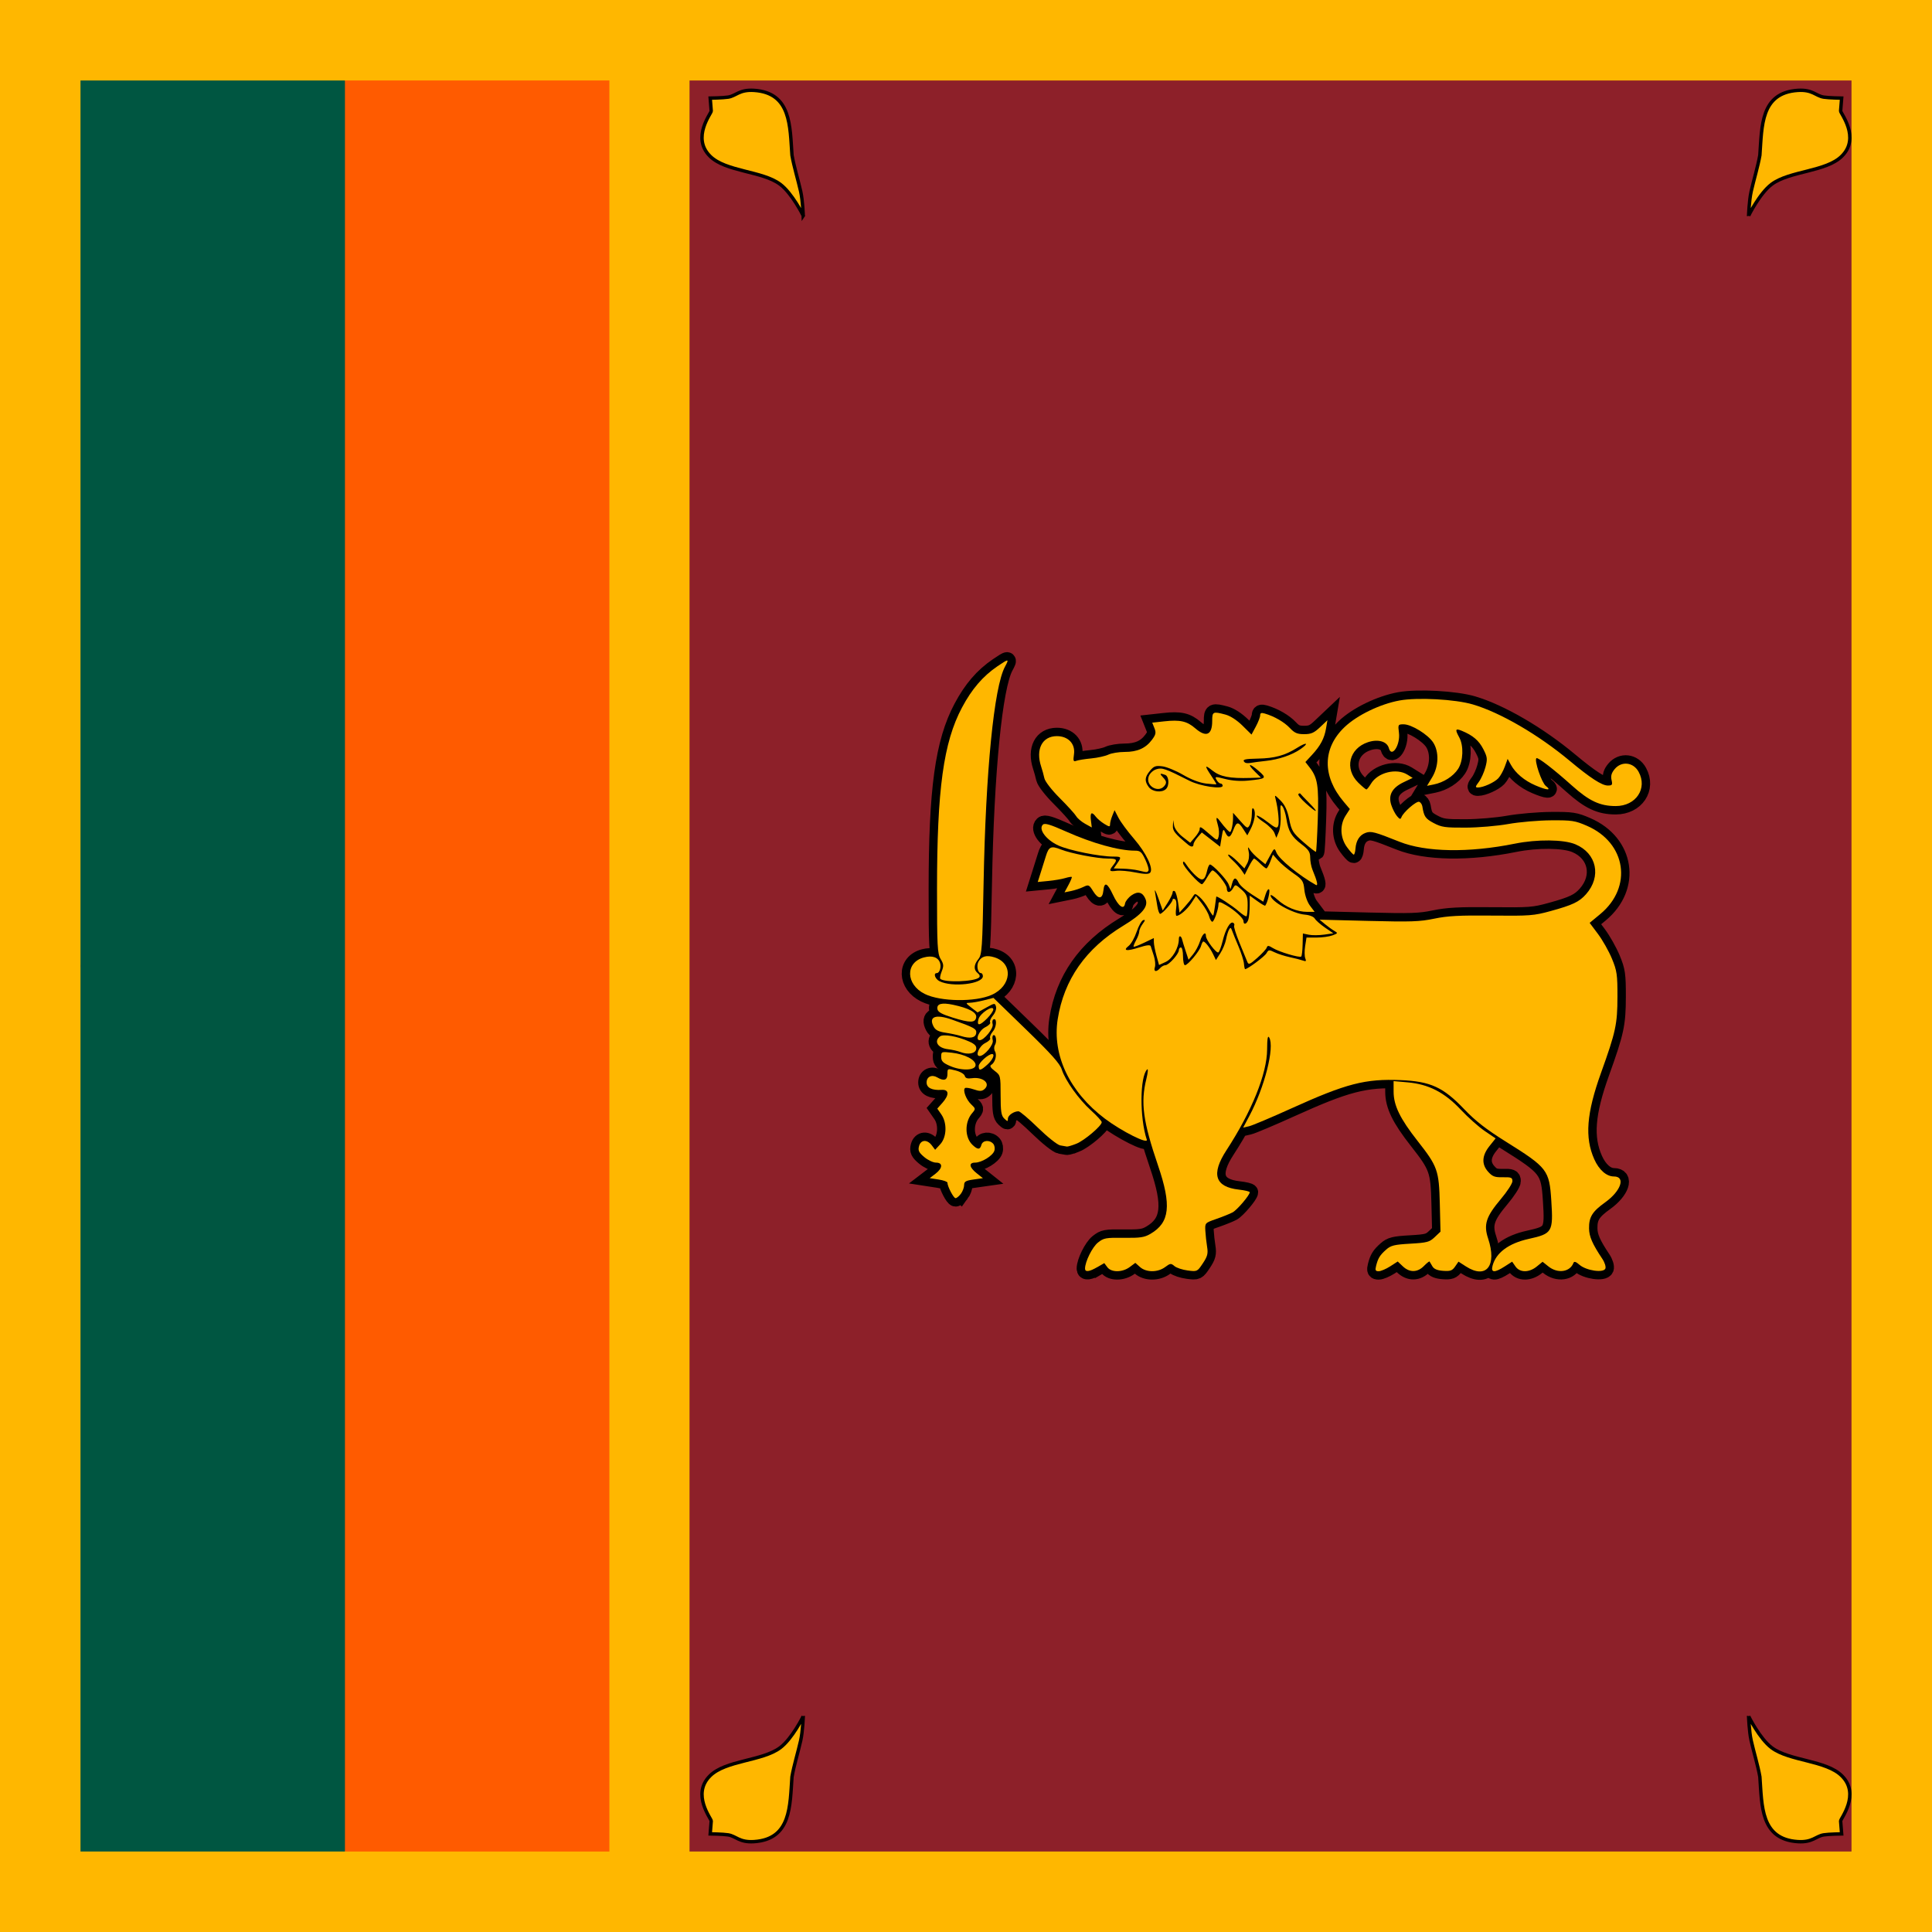
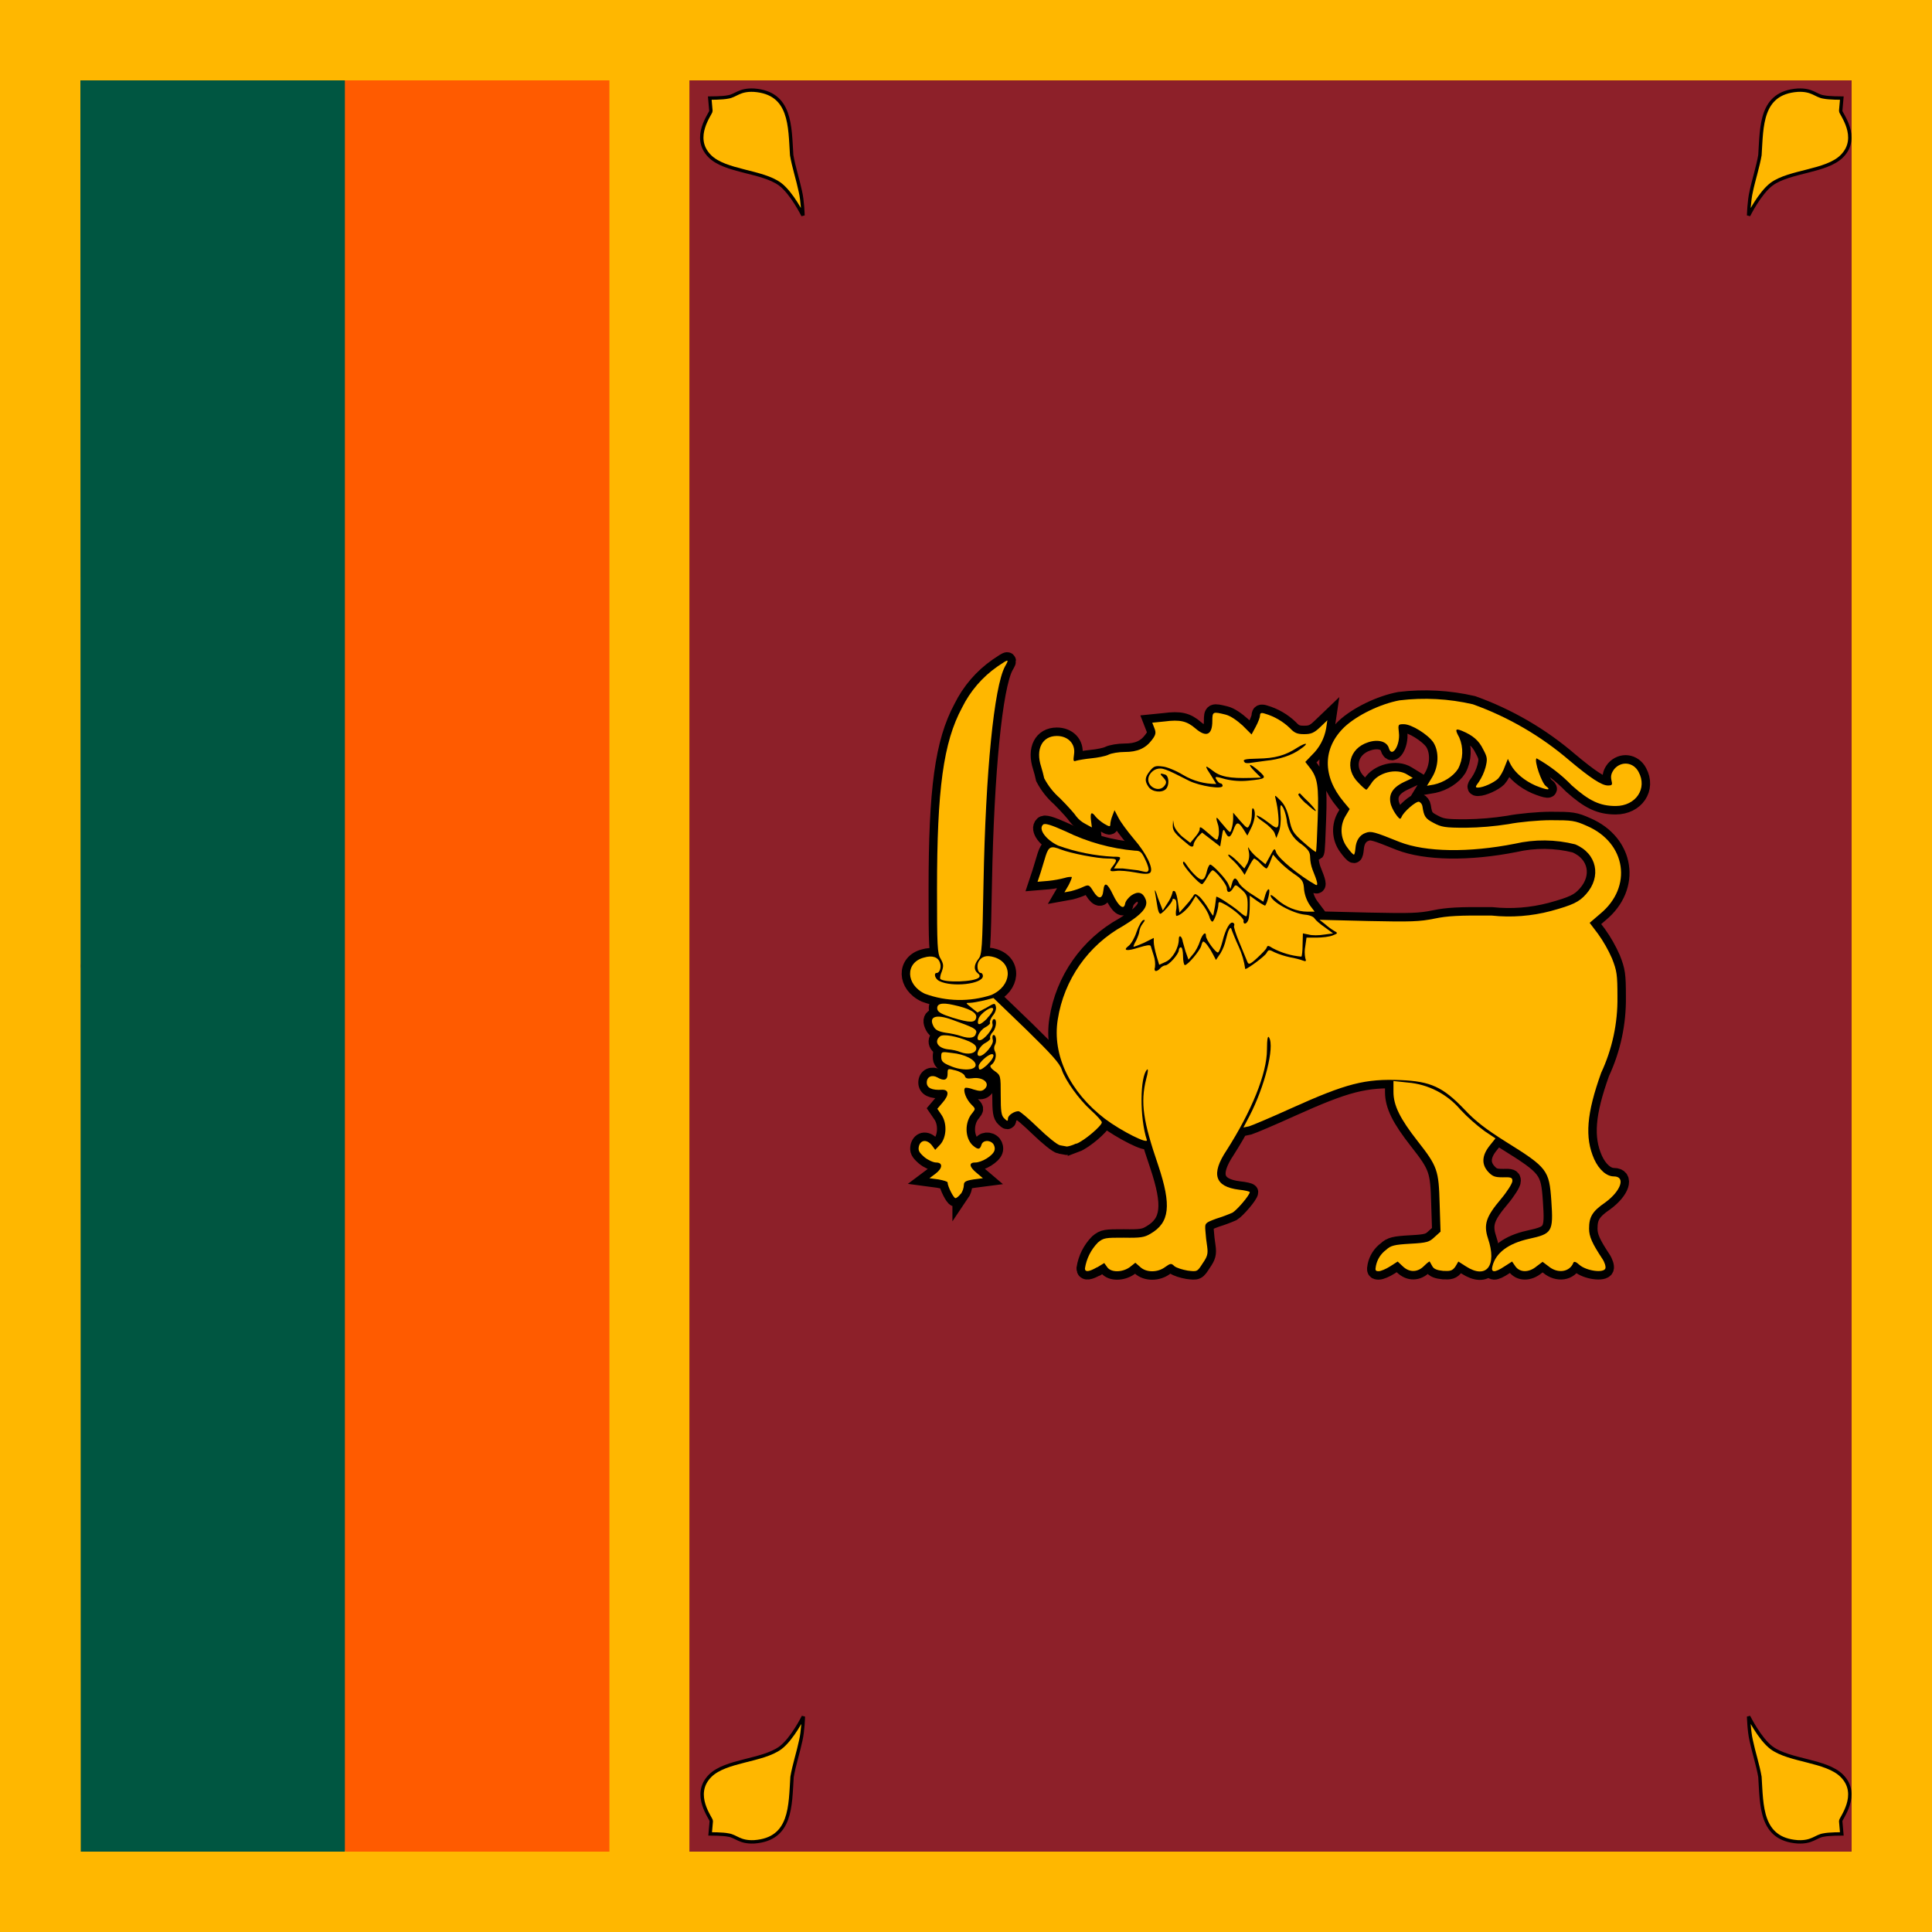
- <svg xmlns="http://www.w3.org/2000/svg" xmlns:xlink="http://www.w3.org/1999/xlink" height="512" width="512" id="flag-icon-css-lk">
+ <svg xmlns="http://www.w3.org/2000/svg" xmlns:xlink="http://www.w3.org/1999/xlink" id="flag-icons-lk" viewBox="0 0 512 512">
  <path fill="#ffb700" d="M0 0h512v512H0z" />
-   <path d="M21.333 256L91.415 21.333h70.08v469.334h-70.08z" fill="#ff5b00" />
-   <path fill="#005641" d="M21.333 21.333h70.082v469.334H21.333z" />
-   <path fill="#8d2029" d="M182.733 21.333h307.934v469.334H182.733z" />
-   <path id="a" d="M463.403 454.852s2.9 5.906 6.105 8.312c4.748 3.565 14.483 3.307 18.615 7.466 4.95 4.905-.384 11.385-.34 11.947l.272 3.422s-3.34.04-4.744.26c-2.113.328-2.937 2.048-6.872 1.792-9.894-.642-9.496-9.556-10.055-17.173-.497-2.9-1.647-6.683-2.3-9.583-.56-2.486-.68-6.445-.68-6.445z" fill="#ffb700" stroke="#000" stroke-width=".907" />
-   <use height="100%" width="100%" xlink:href="#a" transform="matrix(-1 0 0 1 676.267 0)" />
-   <use height="100%" width="100%" xlink:href="#a" transform="matrix(1 0 0 -1 0 512)" />
-   <use height="100%" width="100%" xlink:href="#a" transform="rotate(180 338.133 256)" />
+   <path fill="#ff5b00" d="M21.3 256 91.4 21.3h70.1v469.4h-70z" />
+   <path fill="#005641" d="M21.3 21.3h70.1v469.4h-70z" />
+   <path fill="#8d2029" d="M182.7 21.3h308v469.4h-308z" />
+   <path id="a" fill="#ffb700" stroke="#000" stroke-width=".9" d="M463.4 454.9s2.9 5.9 6.1 8.3c4.8 3.5 14.5 3.3 18.6 7.4 5 5-.4 11.4-.3 12l.3 3.4s-3.4 0-4.8.3c-2.1.3-3 2-6.9 1.8-9.9-.7-9.5-9.6-10-17.2-.5-3-1.7-6.7-2.3-9.6-.6-2.5-.7-6.4-.7-6.4z" />
+   <use xlink:href="#a" width="100%" height="100%" transform="matrix(-1 0 0 1 676.3 0)" />
+   <use xlink:href="#a" width="100%" height="100%" transform="matrix(1 0 0 -1 0 512)" />
+   <use xlink:href="#a" width="100%" height="100%" transform="rotate(180 338.1 256)" />
  <g transform="matrix(.8 0 0 .8 0 3.2)">
-     <use xlink:href="#b" width="100%" height="100%" stroke="#000" stroke-width="5.56" />
+     <use xlink:href="#b" width="100%" height="100%" stroke="#000" stroke-width="5.6" />
    <g id="b" fill="#ffb700">
-       <path d="M363.488 415.765l2.325-1.342.995 1.345c1.325 1.79 4.99 1.77 7.424-.04l1.86-1.387 1.558 1.387c2.048 1.822 5.873 1.824 8.315.006 1.71-1.274 1.95-1.3 3.08-.33.673.577 2.65 1.235 4.392 1.46 3.138.408 3.185.386 5.02-2.368 1.538-2.306 1.78-3.24 1.412-5.477a59.406 59.406 0 0 1-.583-5.304c-.14-2.597-.125-2.613 3.658-3.93 2.09-.728 4.508-1.703 5.374-2.17 1.51-.81 5.675-5.705 5.675-6.67 0-.255-1.627-.647-3.616-.87-7.912-.887-9.25-5.135-4.11-13.025 8.388-12.87 13.45-25.4 13.483-33.384.015-3.57.218-4.767.677-3.99 1.874 3.17-1.483 16.467-6.57 26.015l-2.046 3.846 1.954-.45c1.074-.247 7.392-2.913 14.04-5.924 18.194-8.24 24.444-9.855 36.22-9.36 9.864.416 14.065 2.344 21.03 9.65 3.69 3.87 7.245 6.638 13.747 10.708 13.853 8.672 14.43 9.423 15.09 19.62.667 10.333.335 10.893-7.48 12.62-6.68 1.475-10.866 4.59-11.99 8.915-.6 2.31.663 2.377 4.03.213l2.468-1.586 1.098 1.586c1.443 2.085 4.51 2.094 7.057.02L511 413.98l1.967 1.567c3.055 2.435 7.118 1.844 8.265-1.2.22-.586.808-.4 2 .636 2.232 1.94 7.954 2.772 8.57 1.247.237-.582-.21-2.02-.994-3.194-3.33-4.992-4.37-7.372-4.414-10.09-.06-3.78 1.067-5.602 5.366-8.676 5.222-3.734 6.835-8.55 2.864-8.55-2.452 0-4.923-2.168-6.5-5.7-3.204-7.18-2.576-15.228 2.233-28.617 4.885-13.6 5.427-16.108 5.446-25.203.016-7.354-.17-8.626-1.842-12.658-1.022-2.465-3.098-6.136-4.612-8.157l-2.753-3.675 3.534-2.928c10.79-8.94 8.583-23.572-4.407-29.21-3.975-1.725-4.968-1.877-11.932-1.83-4.177.028-10.55.578-14.157 1.222-3.68.656-9.907 1.184-14.18 1.2-6.785.028-7.937-.14-10.553-1.53-2.727-1.453-3.195-2.142-3.728-5.497-.11-.69-.592-1.378-1.072-1.53-.927-.29-5.21 3.426-5.844 5.073-.312.813-.567.757-1.483-.327-.61-.72-1.458-2.373-1.888-3.674-1.08-3.273.247-5.726 4.093-7.564l2.984-1.426-1.76-1.092c-3.63-2.253-9.805-.712-12.038 3.005-.632 1.052-1.32 1.914-1.53 1.916-.21 0-1.412-1.002-2.67-2.23-4.687-4.58-3.075-11.358 3.196-13.428 3.344-1.103 6.303-.26 6.918 1.968.94 3.405 3.862-1.07 3.338-5.11-.348-2.688-.296-2.78 1.563-2.78 2.584 0 8.087 3.392 9.79 6.036 1.976 3.07 1.832 7.906-.343 11.51l-1.708 2.83 2.233-.448c3.276-.657 6.46-2.69 8.07-5.16 1.702-2.608 1.885-7.687.376-10.428-1.464-2.657-1.297-3.078.866-2.18 3.68 1.526 5.645 3.21 7.12 6.096 1.33 2.6 1.403 3.244.684 5.95-.444 1.67-1.43 3.864-2.194 4.88-1.188 1.58-1.23 1.844-.282 1.844 1.762 0 5.443-1.668 6.75-3.06.66-.703 1.624-2.434 2.14-3.847l.94-2.57 1.078 1.96c1.526 2.768 4.492 5.26 8.11 6.81 3.89 1.668 5.508 1.762 3.474.202-1.37-1.052-3.9-8.47-3.133-9.194.45-.426 5.732 3.638 11.762 9.05 5.704 5.12 9.288 6.8 14.527 6.8 6.692 0 10.59-5.827 7.58-11.335-1.753-3.212-5.66-3.658-7.944-.908-1.05 1.265-1.34 2.27-1.03 3.598.376 1.625.23 1.84-1.252 1.84-1.945 0-5.78-2.487-12.59-8.17-10.384-8.665-23.002-16.01-32.114-18.693-5.847-1.722-18.337-2.394-24.28-1.306-6.434 1.177-14.043 4.858-18.19 8.8-7.344 6.982-7.46 16.275-.31 24.738l2.05 2.424-1.387 2.154c-2.018 3.134-1.845 7.352.428 10.46 1.002 1.367 2.012 2.486 2.245 2.485.233 0 .49-.88.568-1.955.2-2.718 1.368-4.54 3.37-5.26 1.804-.65 2.97-.343 11.227 2.953 8.688 3.468 22.975 3.706 38.166.637 7.447-1.504 16.228-1.416 20.092.203 7.082 2.967 8.724 10.686 3.517 16.545-2.254 2.536-4.428 3.57-11.725 5.572-5.553 1.524-6.868 1.625-19.49 1.5-10.782-.11-14.658.1-19.06 1.018-4.778.997-7.717 1.098-21.754.744l-16.23-.41 1.8 1.49c.99.82 2.39 1.83 3.11 2.243 1.223.702 1.182.797-.637 1.47-1.07.398-3.443.722-5.274.722h-3.33l-.45 2.83c-.245 1.555-.227 3.372.042 4.037.398.98.25 1.12-.783.745-.702-.254-2.652-.755-4.335-1.112-1.684-.358-3.95-1.085-5.036-1.617-1.828-.895-2.03-.87-2.704.32-.6 1.063-6.24 5.26-7.068 5.26-.134 0-.306-.808-.383-1.798-.078-.99-.89-3.564-1.81-5.723-.916-2.158-1.874-4.513-2.127-5.232-.383-1.086-.556-1.14-1.017-.327-.304.54-.75 2.01-.99 3.27-.24 1.26-1.09 3.304-1.89 4.545l-1.452 2.256-.926-1.93c-.995-2.07-2.646-4.217-3.244-4.217-.202 0-.546.662-.764 1.472-.456 1.69-4.372 6.376-5.328 6.376-.352 0-.64-1.325-.64-2.944 0-1.618-.31-2.943-.69-2.943-.38 0-.692.418-.692.93 0 1.245-3.344 4.956-4.466 4.956-.49 0-1.277.44-1.75.98-1.232 1.408-2.24 1.21-1.723-.337.243-.726.085-2.418-.35-3.76-.437-1.345-.9-2.775-1.03-3.18-.166-.508-1.365-.373-3.9.44-4.1 1.315-5.474 1.082-3.366-.57.77-.602 1.942-2.693 2.604-4.645.662-1.95 1.64-3.683 2.17-3.848.745-.23.706.055-.172 1.242-.627.846-1.142 1.99-1.144 2.54 0 .548-.474 1.85-1.048 2.894-.574 1.042-.935 2-.802 2.125s1.692-.468 3.465-1.318l3.224-1.545.013 1.382c.007.76.396 2.766.863 4.458l.85 3.075 2.194-1.008c2.243-1.03 4.367-4.706 4.367-7.555 0-1.408.807-1.192 1.137.305.098.44.604 2.088 1.126 3.664l.95 2.864 1.502-1.81c.826-.994 1.862-2.946 2.302-4.336.763-2.413 1.962-3.45 1.962-1.698 0 1.263 3.447 5.792 4.11 5.403.323-.188.963-1.888 1.423-3.778.96-3.93 2.505-6.602 3.487-6.028.37.217.513.636.32.933-.194.296.6 2.85 1.763 5.678a2557.7 2557.7 0 0 1 2.597 6.323c.425 1.048.81.896 3.304-1.307 1.553-1.37 2.962-2.906 3.132-3.41.256-.764.602-.736 2.054.165 2.03 1.26 8.856 3.29 9.383 2.79.198-.187.4-1.98.45-3.984l.09-3.643 1.964.408c1.078.224 3.348.21 5.043-.03l3.082-.44-2.746-1.883c-1.512-1.036-3.04-2.377-3.395-2.98-.38-.642-1.724-1.187-3.247-1.316-4.114-.35-11.407-4.44-11.407-6.4 0-.367 1.01.258 2.246 1.39 2.738 2.51 6.543 4.085 9.866 4.085h2.486l-1.538-2.045c-.883-1.175-1.676-3.405-1.862-5.24-.296-2.922-.605-3.387-3.657-5.508-1.833-1.275-4.104-3.186-5.046-4.246l-1.713-1.928-.873 2.29c-.48 1.258-1.068 2.288-1.305 2.288-.238 0-1.162-.736-2.054-1.635-.892-.898-1.8-1.63-2.02-1.627-.218.004-1.01 1.216-1.756 2.692l-1.358 2.685-1.05-1.547c-.578-.85-1.942-2.357-3.03-3.346-1.09-.99-1.664-1.8-1.274-1.8.39 0 1.733 1.03 2.988 2.29l2.28 2.29.93-1.677c.55-.995.756-2.525.507-3.76-.364-1.804-.313-1.91.378-.777.44.72 1.774 2.1 2.965 3.065l2.167 1.757 1.494-2.738c1.487-2.725 1.498-2.73 2.174-1.103.906 2.176 7.456 7.546 13.033 10.684.86.483.498-1.18-1.09-5.004-.42-1.012-.764-2.838-.764-4.057 0-1.808-.522-2.612-2.834-4.372-3.34-2.54-4.42-4.347-5.048-8.445-.255-1.66-.84-3.507-1.298-4.103-.682-.886-.794-.39-.612 2.69.123 2.078-.147 4.66-.6 5.74l-.824 1.96-.637-1.634c-.35-.9-1.898-2.463-3.44-3.475-1.543-1.013-2.626-2.01-2.407-2.218.22-.208 1.807.714 3.527 2.05 2.622 2.034 3.2 2.254 3.562 1.358.426-1.053 0-5.633-.825-8.834-.41-1.598-.375-1.59 1.597.382 1.454 1.454 2.258 3.188 2.88 6.213.792 3.843 1.192 4.483 4.746 7.604 2.134 1.874 3.99 3.302 4.127 3.173.136-.13.405-4.976.6-10.773.37-11.115-.05-13.76-2.727-17.194l-1.375-1.764 2.162-2.333c2.82-3.042 4.116-5.48 4.678-8.808l.457-2.706-2.44 2.31c-1.998 1.892-2.953 2.31-5.267 2.31-2.29 0-3.186-.383-4.73-2.03-1.853-1.973-5.136-3.873-8.293-4.797-1.167-.342-1.554-.193-1.554.596 0 .577-.645 2.246-1.432 3.708l-1.43 2.657-3-2.964c-1.84-1.818-4.024-3.233-5.648-3.66-4.15-1.092-4.375-.983-4.375 2.108 0 4.69-2.002 5.564-5.606 2.447-2.747-2.377-5.025-2.893-10.235-2.32l-4.023.442.723 1.816c.605 1.517.468 2.156-.827 3.88-2.1 2.793-4.833 4.004-9.04 4.004-1.936 0-4.36.4-5.386.89-1.025.49-3.574 1.055-5.663 1.255-2.09.2-4.316.557-4.948.793-.99.37-1.1.065-.78-2.186.487-3.445-1.92-5.986-5.67-5.986-4.863 0-7.107 4.352-5.202 10.092a44.633 44.633 0 0 1 1.066 3.872c.228 1.063 2.42 3.884 5.103 6.57 2.587 2.588 5.033 5.282 5.434 5.985.402.703 1.73 1.832 2.95 2.51l2.22 1.228-.294-2.373c-.322-2.61.247-3.02 1.635-1.177.498.658 1.758 1.722 2.803 2.364 1.646 1.012 1.9 1.032 1.9.154 0-.558.335-1.842.745-2.855l.745-1.84 1.293 2.504c.712 1.378 3.025 4.51 5.14 6.96 4.107 4.752 6.61 10.063 5.318 11.286-.524.496-1.94.457-4.874-.132-2.274-.456-5.087-.698-6.25-.536-2.38.33-2.566.023-1.104-1.807 1.543-1.932 1.298-2.25-1.734-2.25-3.507 0-12.213-1.682-15.556-3.005-3.25-1.286-4-.965-4.956 2.117-.43 1.386-1.22 3.9-1.752 5.585l-.97 3.064 3.518-.34c1.933-.186 4.42-.61 5.527-.94 1.106-.332 2.112-.508 2.234-.392.123.116-.37 1.313-1.096 2.66l-1.317 2.45 2.192-.447c1.206-.245 3.02-.847 4.03-1.336 1.76-.85 1.903-.79 3.29 1.44 1.708 2.74 3.073 2.626 3.376-.28.315-3.004 1.303-2.56 3.162 1.42 1.787 3.83 3.647 5.18 4.004 2.91.12-.752 1.082-1.978 2.14-2.724 2.14-1.508 3.754-1.055 4.678 1.312.958 2.45-1.177 4.977-7.388 8.742-12.44 7.54-19.672 17.856-21.737 31.002-1.863 11.857 3.953 24.11 15.62 32.91 5.584 4.212 14.454 8.657 13.89 6.96-2.394-7.2-2.315-20.945.133-23.263.368-.348.242 1.086-.28 3.186-1.944 7.825-1.1 14.06 3.883 28.673 4.507 13.217 3.883 18.866-2.495 22.6-2.048 1.2-3.367 1.396-8.876 1.33-5.977-.073-6.628.047-8.547 1.576-1.86 1.482-4.272 6.35-4.272 8.62 0 1.23 1.366 1.068 4.05-.482z" />
-       <path d="M460.507 415.5l2.507-1.613 1.7 1.612c2.23 2.11 4.842 2.063 6.985-.128.934-.955 1.774-1.617 1.865-1.47.09.145.508.853.927 1.573.53.91 1.62 1.37 3.585 1.507 2.37.167 3.005-.062 3.946-1.422l1.122-1.622 2.468 1.586c6.757 4.343 10.358-.213 7.338-9.286-1.534-4.613-.69-7.206 4.26-13.078 2.086-2.476 3.795-5.118 3.797-5.872 0-1.202-.386-1.363-3.164-1.308-2.657.053-3.435-.233-4.834-1.773-2.276-2.505-2.14-5.373.402-8.557l2.032-2.543-3.605-2.446c-1.984-1.345-5.56-4.528-7.947-7.074-5.362-5.717-10.634-8.428-17.587-9.042l-4.66-.413.006 3.53c.01 4.542 2.14 8.912 7.96 16.313 6.615 8.416 7.077 9.72 7.345 20.718l.227 9.304-1.915 1.816c-1.73 1.64-2.51 1.85-8.093 2.173-5.314.306-6.43.58-7.99 1.962-2.07 1.835-2.69 2.833-3.33 5.367-.373 1.476-.222 1.798.844 1.798.715 0 2.427-.725 3.806-1.61zm-142.203-24.044c.59-.8 1.075-2.09 1.075-2.87 0-1.175.525-1.49 3.11-1.856l3.11-.442-2.075-1.653c-2.464-1.963-2.692-3.497-.52-3.5 2.163 0 5.827-2.247 6.383-3.91.26-.77.096-1.804-.368-2.333-1.213-1.384-3.492-1.176-3.916.358-.455 1.65-1.217 1.653-2.945.016-2.6-2.46-2.658-7.556-.122-10.523 1.196-1.4 1.185-1.49-.34-2.934-1.64-1.554-2.81-4.628-2.04-5.357.246-.232 1.54-.047 2.88.41 1.9.652 2.652.662 3.435.046 2.373-1.866-.198-4.265-4.003-3.736-1.532.213-2.165 0-2.385-.794-.166-.603-1.506-1.39-3.015-1.77-2.697-.683-2.716-.674-2.716 1.184 0 2.036-1.162 2.42-3.37 1.114-1.796-1.062-3.536-.238-3.536 1.674 0 1.783 1.793 2.662 5.007 2.455 2.465-.16 2.556 1.674.215 4.31l-1.683 1.894 1.333 1.917c1.976 2.838 1.81 7.55-.348 9.892l-1.692 1.834-1.11-1.472c-1.542-2.045-3.652-1.908-4.23.275-.38 1.43-.066 2.083 1.724 3.598 1.203 1.018 2.96 1.85 3.902 1.85 2.336 0 2.244 1.837-.183 3.692l-1.9 1.452 2.936.454c1.613.25 2.934.72 2.934 1.047 0 1.248 2.034 5.13 2.688 5.13.378 0 1.17-.656 1.762-1.455z" />
-       <path d="M356.523 374.89c2.666-1.05 8.438-5.937 8.438-7.145 0-.38-1.592-2.132-3.54-3.893-4.097-3.707-8.554-9.95-9.708-13.6-.602-1.904-3.512-5.162-11.707-13.11L329.1 326.563l-3.144.796c-1.73.438-3.838.807-4.687.82-1.465.022-1.438.106.507 1.612l2.053 1.59 2.878-1.6c2.79-1.547 2.89-1.556 3.233-.31.202.73-.232 1.993-1.004 2.922-.747.9-1.173 1.92-.946 2.27.227.347-.49 1.074-1.596 1.615-2.048 1.002-3.47 4.304-1.853 4.304 1.454 0 4.66-3.956 4.29-5.294-.188-.685-.097-1.39.204-1.566 1.25-.73 1.17 2.375-.098 3.902-.747.9-1.173 1.92-.946 2.27.227.347-.49 1.075-1.596 1.616-2.035.996-3.47 4.304-1.87 4.304 1.572 0 4.725-3.78 4.335-5.194-.206-.74-.127-1.49.174-1.666.84-.492 1.295 1.96.585 3.16-.38.645-.378 1.523.008 2.22.698 1.262-.01 3.685-1.297 4.44-.55.322-.177.955 1.16 1.966 1.938 1.463 1.975 1.616 1.975 8.07 0 5.392.218 6.784 1.21 7.723 1.11 1.054 1.208 1.057 1.208.047 0-1.103 1.937-2.452 3.52-2.452.47 0 3.39 2.475 6.49 5.5 3.12 3.043 6.386 5.632 7.31 5.797.92.164 1.915.338 2.212.387.297.05 1.695-.366 3.107-.923zM323.18 348.8c0-1.74-3.588-3.594-7.877-4.075-3.463-.39-3.52-.367-3.52 1.363 0 1.432.545 1.995 2.935 3.036 3.842 1.673 8.46 1.496 8.46-.324z" />
-       <path d="M327.11 348.64c1.75-1.587 2.577-3.475 1.525-3.475-1.21 0-4.423 2.883-4.423 3.97 0 1.694.597 1.592 2.897-.495zm-3.73-5.14c.15-.982-.457-1.637-2.276-2.458-3.923-1.772-8.613-2.593-9.743-1.705-2.08 1.636-.693 3.83 2.67 4.226 1.353.16 3.19.572 4.078.918 2.585 1.004 5.042.547 5.273-.98zm0-5.255c.213-1.4-.682-1.9-7.987-4.47-5.453-1.92-7.868-1.015-6.125 2.296.607 1.154 1.626 1.68 3.912 2.023 1.7.255 4.022.752 5.162 1.106 3.044.944 4.803.61 5.04-.955zm3.66-4.922c1.102-1.118 2.004-2.436 2.004-2.93 0-1.604-4.353 1.233-4.908 3.198-.665 2.357.414 2.258 2.904-.267zm-3.66-.331c.242-1.594-2.41-3.033-7.622-4.14-3.825-.812-5.512-.35-5.225 1.426.156.97 1.43 1.68 5.043 2.807 5.783 1.804 7.522 1.784 7.805-.093zm5.1-7.419c6.68-2.973 7.258-10.472.96-12.44-2.617-.818-4.286-.377-5.287 1.394-.767 1.357-.254 3.823.794 3.823.355 0 .644.457.644 1.014 0 2.604-10.198 3.784-14.38 1.664-1.47-.745-2.11-2.678-.886-2.678.914 0 1.546-1.97 1.08-3.363-.638-1.898-2.55-2.556-5.326-1.83-6.26 1.637-6.085 8.994.29 12.116 5.227 2.56 16.686 2.716 22.112.3z" />
-       <path d="M324.325 319.808c.387-.366.22-.93-.43-1.44-1.42-1.115-1.344-2.775.214-4.676 1.17-1.427 1.315-3.563 1.717-25.106.694-37.126 3.455-65.05 7.094-71.75 1.45-2.666 1.246-2.677-2.497-.13-4.823 3.28-8.494 7.554-11.747 13.67-6.142 11.547-8.277 27.083-8.277 60.245 0 18.83.128 21.294 1.2 23.064 1.02 1.68 1.073 2.302.357 4.098-.464 1.164-.674 2.276-.467 2.472 1.37 1.3 11.36.954 12.835-.443zm56.123-35.403c.21-.32-.253-1.94-1.027-3.597-1.207-2.585-1.693-3.014-3.413-3.014-5.387 0-14.048-2.408-22.977-6.388-5.156-2.298-6.937-2.826-7.556-2.24-1.577 1.494 1.045 5.04 5.105 6.904 3.6 1.654 13.67 3.686 18.265 3.686 2.665 0 2.728.12 1.21 2.312l-1.114 1.612 3.015.078c1.658.042 3.947.302 5.087.576 2.96.714 2.987.714 3.407.072z" />
-       <path d="M411.92 301.136c0-.96-2.818-3.56-5.674-5.236-2.242-1.316-2.613-1.356-2.618-.282-.007 1.63-1.456 5.723-2.025 5.723-.32 0-.795-.8-1.055-1.777-.26-.978-1.346-2.905-2.415-4.282l-1.945-2.503-1.514 2.32c-1.412 2.163-3.857 4.282-4.942 4.282-.26 0-.31-1.14-.113-2.533.213-1.513.048-2.713-.412-2.982-.423-.247-.77-.16-.77.192 0 .815-3.395 4.668-4.114 4.668-.296 0-.71-1.104-.92-2.453-.21-1.35-.57-3.483-.796-4.742-.227-1.26.257-.405 1.075 1.897l1.487 4.187 1.63-2.552c.898-1.403 1.633-2.936 1.635-3.407 0-.47.305-.68.674-.464.368.217.88 1.904 1.14 3.75l.47 3.356 1.794-1.968c.987-1.082 2.144-2.53 2.57-3.22.762-1.228.805-1.227 2.32.057.847.72 2.15 2.44 2.897 3.824.747 1.383 1.457 2.413 1.58 2.29.12-.126.394-1.553.606-3.172.212-1.618.4-3.003.42-3.076.106-.4 5.406 3.043 7.367 4.788 1.26 1.12 2.457 1.88 2.66 1.69.203-.192.368-1.847.368-3.676 0-2.836-.3-3.596-2.034-5.146-1.994-1.783-2.05-1.793-2.786-.49-.957 1.694-2.085 1.718-2.085.046 0-1.22-3.768-5.91-4.75-5.91-.253 0-1.046 1.03-1.762 2.29s-1.486 2.288-1.71 2.287c-.968-.005-6.28-5.928-6.278-6.997 0-.85.358-.633 1.29.787.707 1.08 2.12 2.69 3.14 3.58 2.066 1.802 2.817 1.364 3.614-2.11.227-.988.62-1.797.876-1.797.884 0 5.508 4.912 6.16 6.54l.652 1.636.495-1.8c.604-2.2 1.272-2.28 2.237-.274.404.838 2.396 2.58 4.428 3.873l3.693 2.35.743-2.364c.407-1.3.948-2.047 1.2-1.66.376.577-.584 4.492-1.308 5.335-.11.127-1.306-.57-2.66-1.55l-2.463-1.777-.01 3.184c-.006 1.75-.196 3.847-.425 4.656-.448 1.583-1.637 2.028-1.637.613zm-18.416-25.386c-4.39-3.666-5.057-4.505-4.96-6.242l.104-1.85.287 1.787c.167 1.043 1.336 2.606 2.81 3.756l2.523 1.97 1.55-1.793c.854-.986 1.563-2.16 1.577-2.61.035-1.173.246-1.075 3.218 1.504 2.64 2.292 2.682 2.303 3.075.82.22-.83.14-2.387-.173-3.464-.863-2.96-.694-3.407.614-1.622.65.89 1.698 2.147 2.326 2.795 1.095 1.125 1.162 1.11 1.57-.33.233-.826.43-2.34.434-3.363l.01-1.86 2.38 2.698c2.225 2.522 2.43 2.615 3.11 1.413.398-.707.73-2.41.736-3.78.007-1.775.194-2.222.645-1.547.754 1.13.23 4.2-1.16 6.815l-.997 1.877-1.31-2.04c-1.676-2.61-2.234-2.568-3.31.248-1.015 2.66-1.676 2.863-2.666.817-.64-1.324-.763-1.162-1.218 1.62l-.506 3.092-3.03-2.352-3.027-2.35-1.362 1.548c-.75.85-1.372 1.916-1.384 2.365-.027.976-.755 1.006-1.866.08zm39.051-13.654c-1.598-1.44-2.7-2.813-2.447-3.052.253-.24.537-.308.632-.152.095.155 1.4 1.528 2.903 3.052 3.457 3.507 2.746 3.607-1.088.152zm-52.015-5.376c-1.455-1.965-1.355-3.268.415-5.398 1.278-1.54 1.862-1.748 4.095-1.465 1.432.182 4.514 1.448 6.85 2.812 2.695 1.576 5.484 2.63 7.644 2.894 1.87.227 3.4.313 3.4.19 0-.122-.776-1.388-1.726-2.813-2.255-3.382-2.178-3.745.366-1.718 2.61 2.08 5.734 2.69 12.712 2.477l3.41-.105-1.978-1.955c-2.766-2.735-1.915-2.98 1.14-.328 2.865 2.486 2.686 2.662-3.345 3.263-2.562.256-5.318.07-7.61-.512-3.426-.87-3.56-.858-2.91.29.374.663.98 1.204 1.347 1.204.366 0 .666.336.666.746 0 1.26-7.402.152-10.94-1.64-8.08-4.09-9.097-4.444-11.02-3.838-1.07.337-2.14 1.324-2.51 2.313-1.232 3.3 3.448 5.865 5.378 2.948.56-.845.43-1.424-.554-2.452-1.347-1.41-1.22-1.61.597-.95 1.29.47 1.465 3.568.264 4.705-1.373 1.3-4.508.932-5.692-.67z" fill="#000" />
-       <path d="M412.368 248.57c-1.01-.956-.218-1.19 4.312-1.275 5.604-.105 9.008-1.04 13.024-3.574 3.218-2.03 4.09-1.63 1.036.476-2.786 1.92-7.132 3.398-11.328 3.85-2.03.22-4.347.522-5.145.673-.798.15-1.653.084-1.9-.15z" fill="#000" />
+       <path d="m363.5 415.8 2.3-1.4 1 1.4c1.3 1.8 5 1.7 7.4 0l1.9-1.5 1.6 1.4c2 1.9 5.8 1.9 8.3 0 1.7-1.2 2-1.3 3-.3.7.6 2.7 1.2 4.4 1.5 3.2.4 3.2.4 5-2.4 1.6-2.3 1.8-3.2 1.5-5.5a59.4 59.4 0 0 1-.6-5.3c-.2-2.6-.1-2.6 3.6-4a50.5 50.5 0 0 0 5.4-2c1.5-.9 5.7-5.8 5.7-6.8 0-.2-1.6-.6-3.6-.8-8-1-9.3-5.2-4.1-13 8.3-13 13.4-25.5 13.4-33.4 0-3.6.3-4.8.7-4 1.9 3.1-1.5 16.4-6.5 26l-2 3.8 1.9-.4c1-.3 7.4-3 14-6 18.2-8.2 24.4-9.8 36.2-9.3 9.9.4 14 2.3 21 9.6 3.7 4 7.3 6.7 13.8 10.8 13.8 8.6 14.4 9.4 15.1 19.6.7 10.3.3 10.9-7.5 12.6-6.7 1.5-10.9 4.6-12 9-.6 2.2.7 2.3 4 .1l2.5-1.6 1.1 1.6c1.5 2.1 4.5 2.1 7 0l2-1.5 2 1.5c3 2.5 7 1.9 8.2-1.2.2-.5.8-.4 2 .7 2.3 2 8 2.8 8.6 1.2.2-.6-.2-2-1-3.2-3.3-5-4.4-7.3-4.4-10 0-3.8 1-5.7 5.4-8.7 5.2-3.8 6.8-8.6 2.8-8.6-2.4 0-4.9-2.2-6.5-5.7-3.2-7.2-2.5-15.2 2.3-28.6a57.6 57.6 0 0 0 5.4-25.2c0-7.4-.2-8.6-1.8-12.7a45.4 45.4 0 0 0-4.6-8.1l-2.8-3.7 3.5-3c10.8-8.9 8.6-23.5-4.4-29.1-4-1.8-5-1.9-12-1.9-4 0-10.5.6-14 1.3a98.2 98.2 0 0 1-14.2 1.2c-6.8 0-8-.2-10.6-1.6-2.7-1.4-3.2-2.1-3.7-5.5a2 2 0 0 0-1.1-1.5c-1-.3-5.2 3.4-5.8 5-.4.9-.6.8-1.5-.3a13.4 13.4 0 0 1-2-3.6c-1-3.3.3-5.7 4.2-7.6l3-1.4-1.8-1.1c-3.6-2.3-9.8-.7-12 3-.7 1-1.4 2-1.6 2-.2 0-1.4-1-2.6-2.3-4.7-4.6-3.1-11.4 3.2-13.4 3.3-1.1 6.3-.3 6.9 2 1 3.3 3.8-1.1 3.3-5.2-.3-2.7-.3-2.8 1.6-2.8 2.6 0 8 3.4 9.8 6 2 3.1 1.8 8-.4 11.6l-1.7 2.8 2.3-.4c3.2-.7 6.4-2.7 8-5.2a12 12 0 0 0 .4-10.4c-1.5-2.7-1.3-3.1.9-2.2 3.6 1.5 5.6 3.2 7 6.1 1.4 2.6 1.5 3.2.8 6a17 17 0 0 1-2.2 4.8c-1.2 1.6-1.3 1.9-.3 1.9 1.8 0 5.4-1.7 6.7-3 .7-.8 1.7-2.5 2.2-4l1-2.5 1 2c1.5 2.7 4.5 5.2 8.1 6.8 3.9 1.6 5.5 1.7 3.5.2-1.4-1-4-8.5-3.1-9.2a51 51 0 0 1 11.7 9c5.7 5.1 9.3 6.8 14.5 6.8 6.7 0 10.6-5.8 7.6-11.3-1.7-3.2-5.6-3.7-8-1-1 1.3-1.3 2.3-1 3.7.4 1.6.3 1.8-1.2 1.8-2 0-5.8-2.5-12.6-8.2a102 102 0 0 0-32.1-18.7 70.4 70.4 0 0 0-24.3-1.3c-6.4 1.2-14 4.9-18.2 8.8-7.3 7-7.4 16.3-.3 24.8l2 2.4-1.3 2.2a9.3 9.3 0 0 0 .4 10.4c1 1.4 2 2.5 2.3 2.5.2 0 .4-.9.5-2 .2-2.7 1.4-4.5 3.4-5.2 1.8-.7 3-.3 11.2 3 8.7 3.4 23 3.6 38.2.6a42.6 42.6 0 0 1 20 .2c7.2 3 8.8 10.7 3.6 16.5-2.3 2.6-4.4 3.6-11.7 5.6a54.3 54.3 0 0 1-19.5 1.5c-10.8-.1-14.7.1-19 1-4.9 1-7.8 1.1-21.8.8l-16.3-.4 1.8 1.4a22 22 0 0 0 3.1 2.3c1.3.7 1.2.8-.6 1.5-1 .4-3.4.7-5.3.7h-3.3l-.4 2.8a10 10 0 0 0 0 4c.4 1 .2 1.2-.8.8-.7-.3-2.6-.8-4.3-1.1a26.7 26.7 0 0 1-5-1.6c-1.9-1-2.1-1-2.8.3-.6 1-6.2 5.2-7 5.2a26.7 26.7 0 0 0-2.2-7.5c-1-2.1-1.9-4.5-2.2-5.2-.3-1.1-.5-1.2-1-.3-.3.5-.7 2-1 3.2a15.5 15.5 0 0 1-1.8 4.6l-1.5 2.2-1-1.9c-1-2-2.6-4.2-3.2-4.2-.2 0-.5.6-.7 1.5-.5 1.6-4.4 6.3-5.4 6.3-.3 0-.6-1.3-.6-3 0-1.5-.3-2.9-.7-2.9-.4 0-.7.5-.7 1 0 1.2-3.3 5-4.5 5-.4 0-1.2.4-1.7 1-1.2 1.3-2.2 1.1-1.7-.4a9 9 0 0 0-.4-3.8l-1-3.2c-.2-.5-1.4-.3-4 .5-4 1.3-5.4 1-3.3-.6.8-.6 2-2.7 2.6-4.6.7-2 1.7-3.7 2.2-3.9.7-.2.7 0-.2 1.2a5.7 5.7 0 0 0-1.1 2.6c0 .5-.5 1.8-1 2.9-.6 1-1 2-.9 2.1s1.7-.5 3.5-1.3l3.2-1.6v1.4c0 .8.4 2.8.9 4.5l.9 3 2.2-1c2.2-1 4.3-4.6 4.3-7.5 0-1.4.8-1.2 1.2.3 0 .4.6 2.1 1 3.7l1 2.8 1.5-1.8c.9-1 1.9-3 2.3-4.3.8-2.4 2-3.5 2-1.7 0 1.2 3.4 5.8 4 5.4.4-.2 1-1.9 1.5-3.8 1-4 2.5-6.6 3.5-6 .4.2.5.6.3 1-.2.2.6 2.8 1.8 5.6a2557.7 2557.7 0 0 1 2.6 6.3c.4 1 .8 1 3.3-1.3 1.5-1.4 3-2.9 3.1-3.4.3-.8.6-.7 2 .2a25 25 0 0 0 9.5 2.8c.2-.2.4-2 .4-4l.1-3.7 2 .4c1 .3 3.3.3 5 0l3-.4-2.7-2c-1.5-1-3-2.3-3.4-2.9-.3-.6-1.7-1.2-3.2-1.3-4.1-.4-11.4-4.4-11.4-6.4 0-.4 1 .3 2.2 1.4 2.8 2.5 6.6 4 10 4h2.4l-1.5-2a11.9 11.9 0 0 1-2-5.2c-.2-3-.5-3.4-3.6-5.5a35.2 35.2 0 0 1-5-4.3l-1.7-1.9-.9 2.3c-.5 1.3-1 2.3-1.3 2.3-.2 0-1.2-.8-2-1.7a7 7 0 0 0-2-1.6c-.3 0-1 1.2-1.8 2.7l-1.4 2.7-1-1.5a23.8 23.8 0 0 0-3-3.4c-1.2-1-1.7-1.8-1.3-1.8.4 0 1.7 1 3 2.3l2.2 2.3 1-1.7a6 6 0 0 0 .5-3.8c-.4-1.8-.3-1.9.3-.7a16 16 0 0 0 3 3l2.2 1.8 1.5-2.7c1.5-2.8 1.5-2.8 2.1-1.1 1 2.1 7.5 7.5 13 10.6 1 .5.6-1.1-1-5a12.7 12.7 0 0 1-.8-4c0-1.8-.5-2.6-2.8-4.4a10.9 10.9 0 0 1-5-8.4c-.3-1.7-.9-3.5-1.4-4.1-.6-1-.8-.4-.6 2.6.2 2.1-.1 4.7-.6 5.8l-.8 2-.6-1.7c-.4-.9-2-2.5-3.5-3.5s-2.6-2-2.4-2.2c.2-.2 1.8.7 3.5 2 2.7 2.1 3.2 2.3 3.6 1.4.4-1 0-5.6-.8-8.8-.4-1.6-.4-1.6 1.6.4 1.4 1.4 2.2 3.2 2.9 6.2.8 3.8 1.2 4.5 4.7 7.6 2.1 1.9 4 3.3 4.1 3.2.2-.2.4-5 .6-10.8.4-11.1 0-13.8-2.7-17.2l-1.4-1.8 2.2-2.3a16 16 0 0 0 4.7-8.8l.4-2.7-2.4 2.3c-2 1.9-3 2.3-5.3 2.3s-3.2-.4-4.7-2a20 20 0 0 0-8.3-4.8c-1.2-.4-1.6-.2-1.6.6 0 .6-.6 2.2-1.4 3.7l-1.4 2.6-3-3c-1.9-1.7-4-3.2-5.7-3.6-4.1-1-4.3-1-4.3 2.1 0 4.7-2 5.6-5.6 2.5-2.8-2.4-5-3-10.3-2.3l-4 .4.7 1.8c.6 1.5.5 2.2-.8 3.9-2.1 2.8-4.8 4-9 4-2 0-4.4.4-5.4.9s-3.6 1-5.7 1.2c-2 .2-4.3.6-5 .8-1 .4-1 0-.7-2.2.5-3.4-2-6-5.7-6-4.9 0-7.1 4.4-5.2 10.2a44.6 44.6 0 0 1 1 3.8 23 23 0 0 0 5.2 6.6c2.6 2.6 5 5.3 5.4 6a9 9 0 0 0 3 2.5l2.2 1.2-.3-2.4c-.3-2.6.2-3 1.6-1.1.5.6 1.8 1.7 2.8 2.3 1.7 1 2 1 2 .2 0-.6.3-1.9.7-2.9l.7-1.8 1.3 2.5c.7 1.4 3 4.5 5.1 7 4.1 4.7 6.7 10 5.4 11.2-.6.5-2 .5-5-.1-2.2-.4-5-.7-6.2-.5-2.3.3-2.5 0-1-1.8 1.5-2 1.2-2.3-1.8-2.3-3.5 0-12.2-1.7-15.6-3-3.2-1.3-4-1-5 2.1l-1.7 5.6-1 3 3.6-.3a37 37 0 0 0 5.5-1 6 6 0 0 1 2.2-.3c.2.1-.3 1.3-1 2.7l-1.4 2.4 2.2-.4c1.2-.3 3-.9 4-1.4 1.8-.8 2-.8 3.4 1.5 1.7 2.7 3 2.6 3.3-.3.3-3 1.3-2.6 3.2 1.4 1.8 3.8 3.6 5.2 4 3 .1-.8 1-2 2.1-2.8 2.2-1.5 3.8-1 4.7 1.3 1 2.5-1.2 5-7.4 8.8a43 43 0 0 0-21.7 31c-1.9 11.8 4 24 15.6 32.9 5.6 4.2 14.5 8.6 13.9 7-2.4-7.3-2.3-21 .1-23.3.4-.4.3 1-.3 3.1-2 7.9-1 14.1 4 28.7 4.4 13.2 3.8 18.9-2.6 22.6-2 1.2-3.3 1.4-8.8 1.3-6 0-6.7 0-8.6 1.6a15.7 15.7 0 0 0-4.3 8.6c0 1.3 1.4 1.1 4-.4z" />
+       <path d="m460.5 415.5 2.5-1.6 1.7 1.6c2.2 2.1 4.9 2 7-.1 1-1 1.8-1.6 1.9-1.5l.9 1.6c.5.9 1.6 1.3 3.6 1.5 2.3.1 3 0 4-1.4l1-1.7 2.5 1.6c6.8 4.4 10.4-.2 7.3-9.3-1.5-4.6-.6-7.2 4.3-13 2.1-2.5 3.8-5.2 3.8-6 0-1.1-.4-1.3-3.2-1.2-2.6 0-3.4-.3-4.8-1.8-2.3-2.5-2.1-5.4.4-8.6l2-2.5-3.6-2.4a59.7 59.7 0 0 1-8-7.1 25.7 25.7 0 0 0-17.5-9l-4.7-.5v3.6c0 4.5 2.2 8.9 8 16.3 6.6 8.4 7 9.7 7.3 20.7l.3 9.3-2 1.8c-1.7 1.6-2.4 1.9-8 2.2-5.3.3-6.5.6-8 2a8.7 8.7 0 0 0-3.4 5.3c-.3 1.5-.2 1.8.9 1.8.7 0 2.4-.7 3.8-1.6zm-142.2-24a5.8 5.8 0 0 0 1-3c0-1 .6-1.4 3.2-1.8l3.1-.4-2-1.7c-2.5-2-2.8-3.5-.6-3.5s5.8-2.2 6.4-3.9c.3-.8 0-1.8-.4-2.3-1.2-1.4-3.5-1.2-3.9.4-.5 1.6-1.2 1.6-3 0-2.5-2.5-2.6-7.6 0-10.6 1.1-1.4 1.1-1.4-.4-2.9-1.6-1.6-2.8-4.6-2-5.4.2-.2 1.5 0 2.8.5 2 .6 2.7.6 3.5 0 2.3-1.9-.2-4.3-4-3.7-1.6.2-2.2 0-2.4-.8-.2-.6-1.5-1.4-3-1.8-2.7-.7-2.7-.7-2.7 1.2 0 2-1.2 2.4-3.4 1.1-1.8-1-3.5-.2-3.5 1.7 0 1.8 1.7 2.6 5 2.4 2.4-.1 2.5 1.7.2 4.3l-1.7 2 1.3 1.9c2 2.8 1.8 7.5-.3 9.9l-1.7 1.8-1.1-1.5c-1.6-2-3.7-1.9-4.3.3-.3 1.4 0 2 1.8 3.6 1.2 1 3 1.8 3.9 1.8 2.3 0 2.2 1.9-.2 3.7l-2 1.5 3 .4c1.6.3 3 .7 3 1 0 1.3 2 5.2 2.6 5.2.4 0 1.2-.7 1.8-1.5z" />
+       <path d="M356.5 374.9c2.7-1 8.5-6 8.5-7.1 0-.4-1.6-2.2-3.6-4-4-3.6-8.5-9.9-9.7-13.5-.6-2-3.5-5.2-11.7-13.2l-10.9-10.5-3.1.8c-1.8.4-3.9.8-4.7.8-1.5 0-1.5 0 .5 1.6l2 1.6 3-1.6c2.7-1.6 2.8-1.6 3.1-.3.2.7-.2 2-1 2.9-.7.9-1.1 2-1 2.3.3.3-.4 1-1.5 1.6-2 1-3.5 4.3-1.9 4.3 1.5 0 4.7-4 4.3-5.3-.2-.7 0-1.4.2-1.6 1.3-.7 1.2 2.4 0 4-.8.8-1.2 1.8-1 2.2.2.3-.5 1-1.6 1.6-2 1-3.5 4.3-1.9 4.3s4.7-3.8 4.4-5.2c-.2-.7-.2-1.5.1-1.7.9-.4 1.3 2 .6 3.2a2.3 2.3 0 0 0 0 2.2c.7 1.3 0 3.7-1.3 4.5-.5.3-.2 1 1.2 2 2 1.4 2 1.6 2 8 0 5.4.2 6.8 1.2 7.7 1 1 1.2 1 1.2 0s2-2.4 3.5-2.4c.5 0 3.4 2.5 6.5 5.5s6.4 5.7 7.3 5.8l2.2.4c.3 0 1.7-.3 3.1-1zm-33.3-26.1c0-1.7-3.6-3.6-7.9-4-3.5-.5-3.5-.4-3.5 1.3 0 1.4.5 2 3 3 3.8 1.7 8.4 1.5 8.4-.3z" />
+       <path d="M327.1 348.6c1.8-1.6 2.6-3.4 1.5-3.4-1.2 0-4.4 2.8-4.4 4 0 1.6.6 1.5 3-.6zm-3.7-5.1c.1-1-.5-1.6-2.3-2.5-4-1.7-8.6-2.6-9.7-1.7-2.1 1.7-.7 3.9 2.6 4.3 1.4.1 3.2.5 4.1.9 2.6 1 5 .5 5.3-1zm0-5.3c.2-1.3-.7-1.8-8-4.4-5.5-2-7.9-1-6.1 2.3.6 1.1 1.6 1.6 3.9 2 1.7.2 4 .7 5.1 1.1 3 1 4.8.6 5-1zm3.6-4.9c1.1-1.1 2-2.4 2-3 0-1.5-4.3 1.3-4.9 3.3-.6 2.3.5 2.2 3-.3zm-3.6-.3c.2-1.6-2.4-3-7.6-4.1-3.9-.9-5.6-.4-5.3 1.4.2 1 1.5 1.7 5 2.8 5.9 1.8 7.6 1.8 7.9-.1zm5-7.4c6.8-3 7.3-10.5 1-12.5-2.6-.8-4.2-.3-5.2 1.4-.8 1.4-.3 3.8.7 3.8.4 0 .7.5.7 1 0 2.7-10.2 3.8-14.4 1.7-1.5-.7-2-2.7-.9-2.7 1 0 1.6-2 1.1-3.3-.6-2-2.6-2.6-5.3-1.8-6.3 1.6-6.1 9 .3 12a33.6 33.6 0 0 0 22 .4z" />
+       <path d="M324.3 319.8c.4-.4.2-1-.4-1.4-1.4-1.1-1.3-2.8.2-4.7 1.2-1.4 1.3-3.6 1.7-25.1.7-37.1 3.5-65 7.1-71.8 1.5-2.6 1.3-2.6-2.5 0a36 36 0 0 0-11.7 13.6c-6.2 11.5-8.3 27-8.3 60.2 0 18.8.1 21.3 1.2 23 1 1.8 1 2.4.4 4.2-.5 1.1-.7 2.3-.5 2.5 1.4 1.3 11.4 1 12.8-.5zm56.1-35.4c.3-.3-.2-2-1-3.6-1.2-2.6-1.7-3-3.4-3a65 65 0 0 1-23-6.4c-5.1-2.3-7-2.8-7.5-2.2-1.6 1.5 1 5 5 6.9a64 64 0 0 0 18.3 3.7c2.7 0 2.8 0 1.2 2.3l-1 1.6h3l5 .6c3 .7 3 .7 3.4.1z" />
+       <path fill="#000" d="M412 301.1c0-1-2.9-3.5-5.7-5.2-2.3-1.3-2.7-1.4-2.7-.3 0 1.6-1.4 5.7-2 5.7-.3 0-.8-.8-1-1.7-.3-1-1.4-3-2.5-4.3l-2-2.5-1.4 2.3c-1.4 2.2-3.9 4.3-5 4.3-.2 0-.3-1.2 0-2.5.1-1.6 0-2.8-.5-3-.4-.3-.8-.2-.8.2 0 .8-3.4 4.6-4 4.6-.4 0-.8-1-1-2.4l-.8-4.8c-.2-1.2.3-.4 1 2l1.6 4.1 1.6-2.5a11 11 0 0 0 1.6-3.4c0-.5.3-.7.7-.5.4.2.9 1.9 1.1 3.7l.5 3.4 1.8-2a28.8 28.8 0 0 0 2.6-3.2c.7-1.2.8-1.2 2.3 0 .8.8 2.1 2.5 2.9 3.9s1.5 2.4 1.6 2.3l.6-3.2.4-3c.1-.5 5.4 3 7.4 4.7 1.2 1.1 2.4 1.9 2.6 1.7.2-.2.4-1.8.4-3.7 0-2.8-.3-3.6-2-5.1-2-1.8-2-1.8-2.8-.5-1 1.7-2.1 1.7-2.1 0 0-1.2-3.8-5.9-4.7-5.9-.3 0-1.1 1-1.8 2.3s-1.5 2.3-1.7 2.3c-1 0-6.3-6-6.3-7 0-.8.4-.6 1.3.8a21 21 0 0 0 3.1 3.6c2 1.8 2.8 1.4 3.6-2.1.3-1 .7-1.8 1-1.8.8 0 5.4 4.9 6 6.5l.7 1.6.5-1.8c.6-2.2 1.3-2.2 2.3-.2.4.8 2.4 2.6 4.4 3.8l3.7 2.4.7-2.4c.4-1.3 1-2 1.2-1.6.4.5-.6 4.5-1.3 5.3 0 .1-1.3-.6-2.6-1.5l-2.5-1.8v3.2c0 1.7-.2 3.8-.4 4.6-.5 1.6-1.7 2-1.7.6zm-18.5-25.4c-4.4-3.6-5-4.4-5-6.2l.1-1.8.3 1.7c.2 1 1.4 2.6 2.8 3.8l2.6 2 1.5-1.8c.9-1 1.6-2.2 1.6-2.6 0-1.2.2-1.1 3.2 1.5 2.6 2.3 2.7 2.3 3 .8.3-.8.2-2.4 0-3.5-1-3-.8-3.4.5-1.6l2.4 2.8c1 1.1 1.1 1.1 1.5-.3.3-.9.5-2.4.5-3.4v-1.9l2.3 2.7c2.3 2.6 2.5 2.7 3.1 1.4.5-.7.8-2.4.8-3.7 0-1.8.2-2.2.6-1.6.8 1.2.3 4.2-1.1 6.8l-1 2-1.3-2.1c-1.7-2.6-2.3-2.6-3.3.2-1 2.7-1.7 2.9-2.7.8-.6-1.3-.8-1.1-1.2 1.7l-.5 3-3-2.3-3-2.3-1.5 1.5c-.7.9-1.3 2-1.3 2.4 0 1-.8 1-1.9 0zm39-13.6c-1.5-1.4-2.6-2.8-2.4-3 .3-.3.5-.4.6-.2a67 67 0 0 0 3 3c3.4 3.6 2.7 3.7-1.1.2zm-52-5.4c-1.4-2-1.3-3.2.5-5.4 1.2-1.5 1.8-1.7 4-1.4 1.5.1 4.6 1.4 6.9 2.8a21.2 21.2 0 0 0 11 3l-1.7-2.8c-2.2-3.3-2.2-3.7.4-1.7 2.6 2.1 5.7 2.7 12.7 2.5l3.4-.1-2-2c-2.7-2.7-1.9-3 1.2-.3 2.8 2.5 2.7 2.7-3.4 3.3a23 23 0 0 1-7.6-.5c-3.4-1-3.6-.9-2.9.2.4.7 1 1.2 1.3 1.2.4 0 .7.4.7.8 0 1.3-7.4.1-11-1.6-8-4.1-9-4.5-11-3.9a4.3 4.3 0 0 0-2.4 2.3c-1.3 3.3 3.4 5.9 5.3 3 .6-.9.5-1.4-.5-2.5-1.4-1.4-1.2-1.6.6-1 1.3.5 1.4 3.6.2 4.8-1.3 1.3-4.5 1-5.7-.7z" />
+       <path fill="#000" d="M412.4 248.6c-1-1-.2-1.2 4.3-1.3 5.6-.1 9-1 13-3.6 3.2-2 4.1-1.6 1 .5-2.7 2-7 3.4-11.3 3.8l-5.1.7c-.8.2-1.7.1-2-.1z" />
    </g>
  </g>
</svg>
